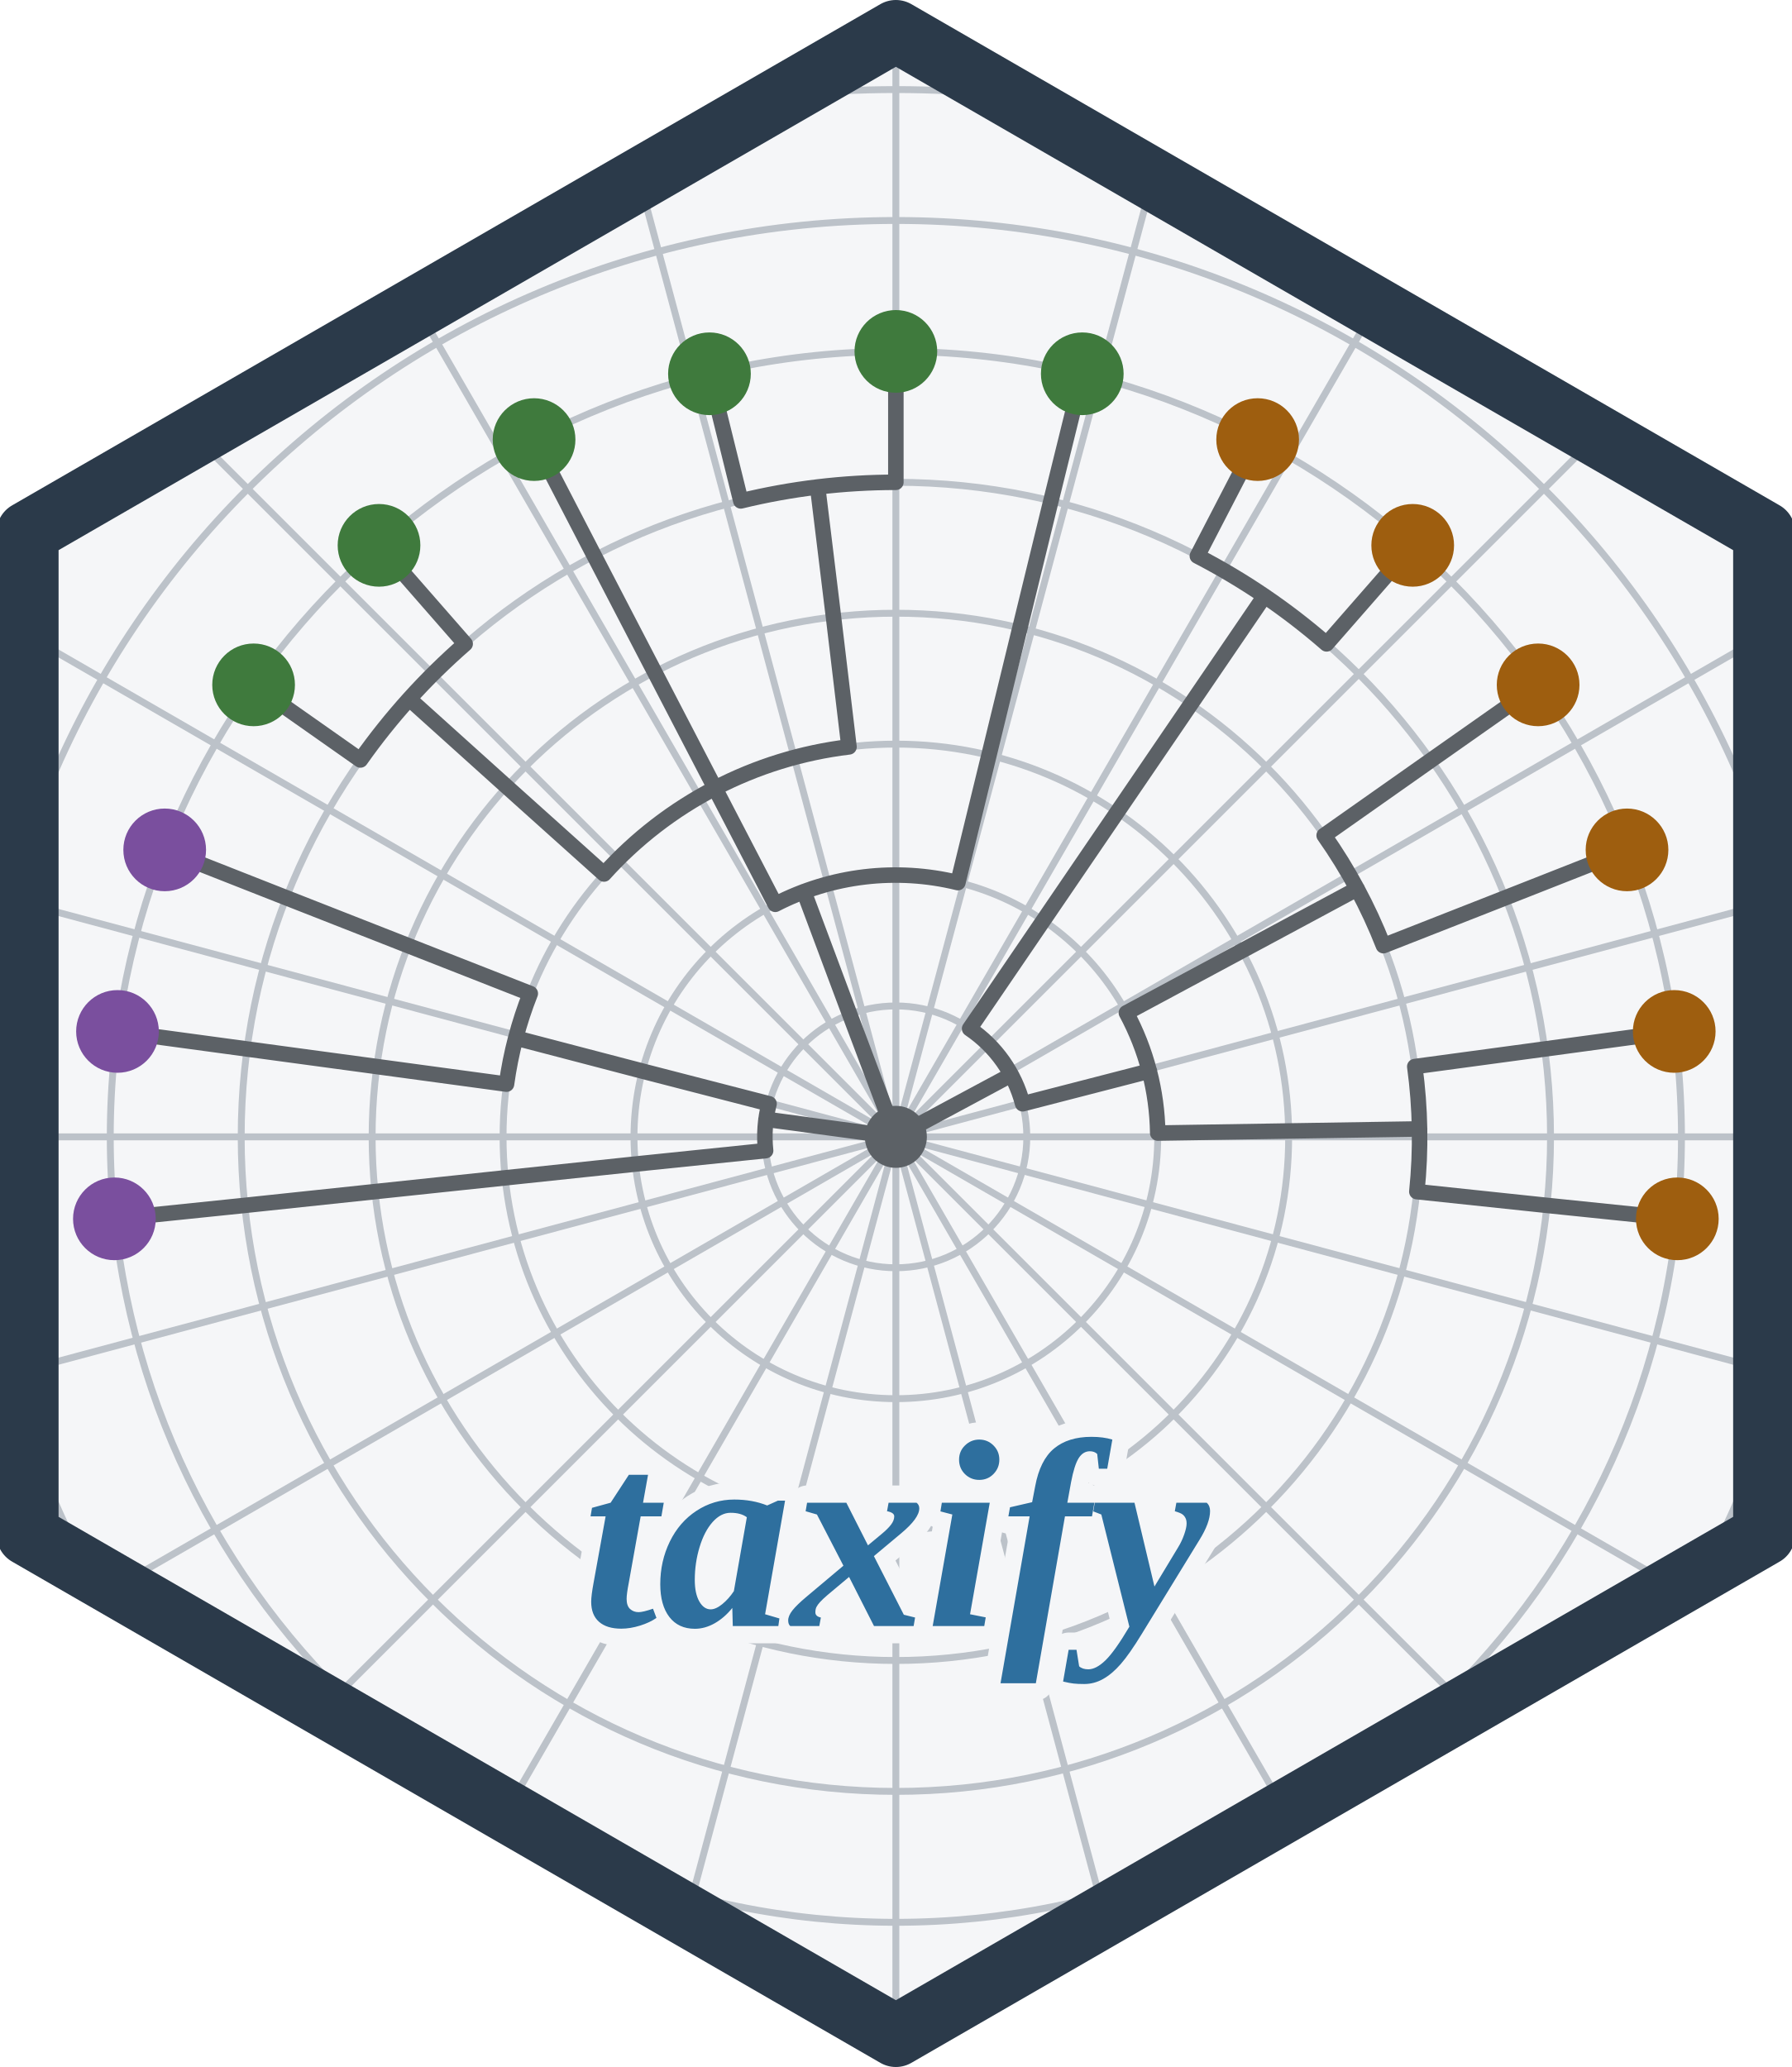
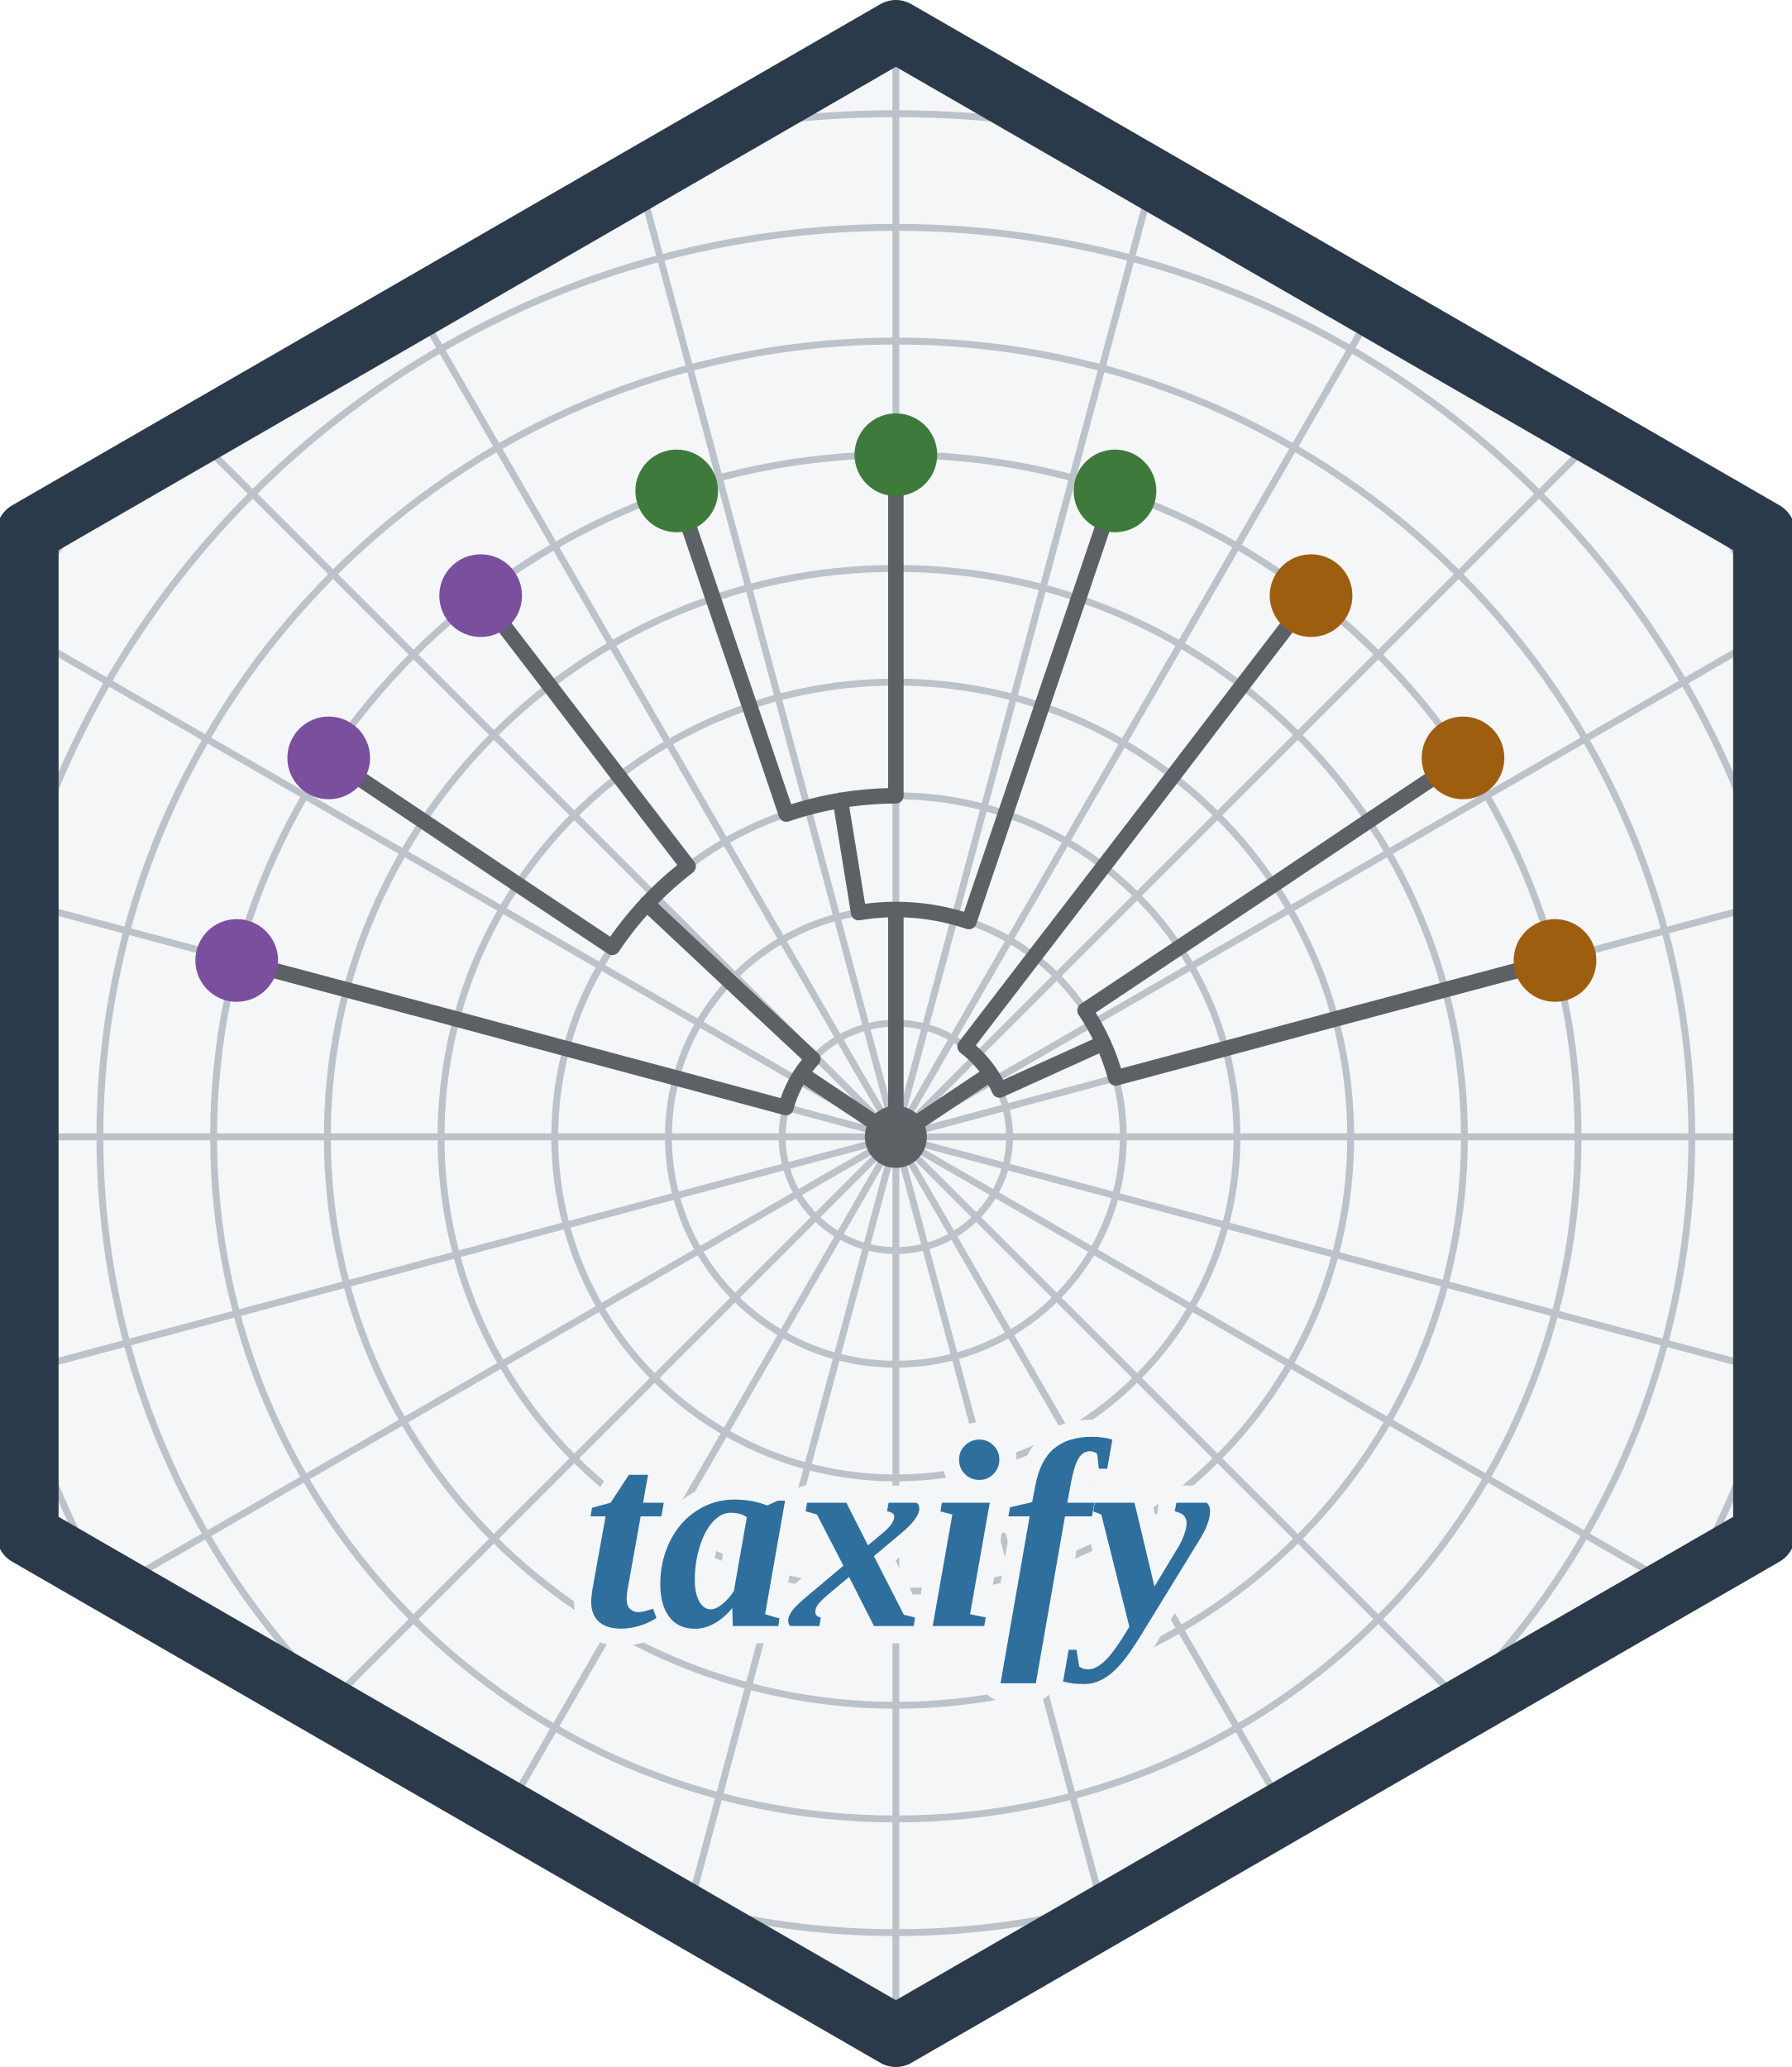
<svg xmlns="http://www.w3.org/2000/svg" viewBox="0 0 520 600" width="520" height="600" role="img" aria-label="taxify logo">
  <style>
.grat { fill: none; stroke: #BCC2C9; stroke-width: 2; }
.branch { fill: none; stroke: #5C6166; stroke-width: 4.5; stroke-linecap: round; }
.still { display: none; }
@media (prefers-reduced-motion: reduce) {
  .moving { display: none; }
  .still { display: inline; } }
</style>
  <defs>
    <clipPath id="inner">
      <polygon points="260.0,12.0 10.6,156.0 10.6,444.0 260.0,588.0 509.4,444.0 509.4,156.0" />
    </clipPath>
  </defs>
  <polygon points="260.0,12.0 10.6,156.0 10.6,444.0 260.0,588.0 509.4,444.0 509.4,156.0" fill="#F5F6F8" />
  <g clip-path="url(#inner)">
-     <path class="grat" d="M222.0,330.0a38,38 0 1 0 76,0a38,38 0 1 0 -76,0M184.0,330.0a76,76 0 1 0 152,0a76,76 0 1 0 -152,0M146.0,330.0a114,114 0 1 0 228,0a114,114 0 1 0 -228,0M108.0,330.0a152,152 0 1 0 304,0a152,152 0 1 0 -304,0M70.0,330.0a190,190 0 1 0 380,0a190,190 0 1 0 -380,0M32.0,330.0a228,228 0 1 0 456,0a228,228 0 1 0 -456,0M-6.0,330.0a266,266 0 1 0 532,0a266,266 0 1 0 -532,0M-44.0,330.0a304,304 0 1 0 608,0a304,304 0 1 0 -608,0M-82.0,330.0a342,342 0 1 0 684,0a342,342 0 1 0 -684,0" />
+     <path class="grat" d="M227.0,330.0a33,33 0 1 0 66,0a33,33 0 1 0 -66,0M194.0,330.0a66,66 0 1 0 132,0a66,66 0 1 0 -132,0M161.0,330.0a99,99 0 1 0 198,0a99,99 0 1 0 -198,0M128.0,330.0a132,132 0 1 0 264,0a132,132 0 1 0 -264,0M95.0,330.0a165,165 0 1 0 330,0a165,165 0 1 0 -330,0M62.0,330.0a198,198 0 1 0 396,0a198,198 0 1 0 -396,0M29.0,330.0a231,231 0 1 0 462,0a231,231 0 1 0 -462,0M-4.0,330.0a264,264 0 1 0 528,0a264,264 0 1 0 -528,0M-37.0,330.0a297,297 0 1 0 594,0a297,297 0 1 0 -594,0" />
    <g class="grat moving">
      <path d="M260.0,330.0L780.0,330.0M260.0,330.0L762.3,195.4M260.0,330.0L710.3,70.0M260.0,330.0L627.7,-37.7M260.0,330.0L520.0,-120.3M260.0,330.0L394.6,-172.3M260.0,330.0L260.0,-190.0M260.0,330.0L125.4,-172.3M260.0,330.0L0.0,-120.3M260.0,330.0L-107.7,-37.7M260.0,330.0L-190.3,70.0M260.0,330.0L-242.3,195.4M260.0,330.0L-260.0,330.0M260.0,330.0L-242.3,464.6M260.0,330.0L-190.3,590.0M260.0,330.0L-107.7,697.7M260.0,330.0L-0.0,780.3M260.0,330.0L125.4,832.3M260.0,330.0L260.0,850.0M260.0,330.0L394.6,832.3M260.0,330.0L520.0,780.3M260.0,330.0L627.7,697.7M260.0,330.0L710.3,590.0M260.0,330.0L762.3,464.6" />
      <animateTransform attributeName="transform" type="rotate" from="0 260.0 330.0" to="-15 260.0 330.0" dur="6s" repeatCount="indefinite" />
    </g>
    <path class="grat still" d="M260.0,330.0L780.0,330.0M260.0,330.0L762.3,195.4M260.0,330.0L710.3,70.0M260.0,330.0L627.7,-37.7M260.0,330.0L520.0,-120.3M260.0,330.0L394.6,-172.3M260.0,330.0L260.0,-190.0M260.0,330.0L125.4,-172.3M260.0,330.0L0.0,-120.3M260.0,330.0L-107.7,-37.7M260.0,330.0L-190.3,70.0M260.0,330.0L-242.3,195.4M260.0,330.0L-260.0,330.0M260.0,330.0L-242.3,464.6M260.0,330.0L-190.3,590.0M260.0,330.0L-107.7,697.7M260.0,330.0L-0.0,780.3M260.0,330.0L125.4,832.3M260.0,330.0L260.0,850.0M260.0,330.0L394.6,832.3M260.0,330.0L520.0,780.3M260.0,330.0L627.7,697.7M260.0,330.0L710.3,590.0M260.0,330.0L762.3,464.6" />
-     <path class="branch" d="M260.0,330.0L222.3,324.9M260.0,330.0L246.6,294.4M260.0,330.0L293.5,312.0M222.2,334.0L184.4,337.9M223.2,320.4L186.4,310.9M246.6,294.4L233.3,258.8M281.4,298.6L302.8,267.2M296.8,320.4L333.6,310.9M222.2,334.0A38,38 0 0 1 223.2,320.4M281.4,298.6A38,38 0 0 1 296.8,320.4M184.4,337.9L146.6,341.9M186.4,310.9L149.7,301.3M225.0,262.5L207.5,228.8M278.0,256.2L287.0,219.3M302.8,267.2L324.2,235.8M326.9,294.0L360.4,276.0M336.0,328.9L374.0,328.3M225.0,262.5A76,76 0 0 1 278.0,256.2M326.9,294.0A76,76 0 0 1 336.0,328.9M146.6,341.9L108.8,345.9M147.0,314.7L109.4,309.6M153.9,288.4L118.5,274.5M175.3,253.7L147.0,228.3M207.5,228.8L190.0,195.1M246.4,216.8L241.9,179.1M287.0,219.3L296.0,182.3M324.2,235.8L345.6,204.4M360.4,276.0L393.9,258.0M374.0,328.3L412.0,327.7M147.0,314.7A114,114 0 0 1 153.9,288.4M175.3,253.7A114,114 0 0 1 246.4,216.8M108.8,345.9L71.0,349.9M109.4,309.6L71.7,304.5M118.5,274.5L83.1,260.6M147.0,228.3L118.8,202.9M190.0,195.1L172.5,161.4M241.9,179.1L237.3,141.4M296.0,182.3L305.0,145.4M345.6,204.4L367.0,173.0M384.3,242.5L415.4,220.6M401.5,274.5L436.9,260.6M410.6,309.6L448.3,304.5M411.2,345.9L449.0,349.9M384.3,242.5A152,152 0 0 1 401.5,274.5M410.6,309.6A152,152 0 0 1 411.2,345.9M71.0,349.9L33.2,353.8M71.7,304.5L34.1,299.4M83.1,260.6L47.8,246.7M104.6,220.6L73.6,198.8M135.0,186.9L110.0,158.3M172.5,161.4L155.0,127.6M215.0,145.4L205.9,108.5M260.0,140.0L260.0,102.0M305.0,145.4L314.1,108.5M347.5,161.4L365.0,127.6M385.0,186.9L410.0,158.3M415.4,220.6L446.4,198.8M436.9,260.6L472.2,246.7M448.3,304.5L485.9,299.4M449.0,349.9L486.8,353.8M104.6,220.6A190,190 0 0 1 135.0,186.9M215.0,145.4A190,190 0 0 1 260.0,140.0M347.5,161.4A190,190 0 0 1 385.0,186.9" />
+     <path class="branch" d="M260.0,330.0L232.6,311.7M260.0,330.0L260.0,297.0M260.0,330.0L287.4,311.7M228.1,321.5L196.2,312.9M235.9,307.4L211.8,284.9M260.0,297.0L260.0,264.0M280.1,303.8L300.2,277.6M290.1,316.4L320.1,302.8M228.1,321.5A33,33 0 0 1 235.9,307.4M280.1,303.8A33,33 0 0 1 290.1,316.4M196.2,312.9L164.4,304.4M211.8,284.9L187.7,262.3M249.2,264.9L243.9,232.3M281.2,267.5L291.8,236.3M300.2,277.6L320.3,251.5M314.9,293.3L342.3,275.0M323.8,312.9L355.6,304.4M249.2,264.9A66,66 0 0 1 281.2,267.5M314.9,293.3A66,66 0 0 1 323.8,312.9M164.4,304.4L132.5,295.8M177.7,275.0L150.2,256.7M199.7,251.5L179.6,225.3M228.2,236.3L217.6,205.0M260.0,231.0L260.0,198.0M291.8,236.3L302.4,205.0M320.3,251.5L340.4,225.3M342.3,275.0L369.8,256.7M355.6,304.4L387.5,295.8M177.7,275.0A99,99 0 0 1 199.7,251.5M228.2,236.3A99,99 0 0 1 260.0,231.0M132.5,295.8L100.6,287.3M150.2,256.7L122.8,238.3M179.6,225.3L159.6,199.1M217.6,205.0L207.0,173.8M260.0,198.0L260.0,165.0M302.4,205.0L313.0,173.8M340.4,225.3L360.4,199.1M369.8,256.7L397.2,238.3M387.5,295.8L419.4,287.3M100.6,287.3L68.7,278.8M122.8,238.3L95.4,220.0M159.6,199.1L139.5,172.9M207.0,173.8L196.4,142.5M260.0,165.0L260.0,132.0M313.0,173.8L323.6,142.5M360.4,199.1L380.5,172.9M397.2,238.3L424.6,220.0M419.4,287.3L451.3,278.8" />
    <circle cx="260.0" cy="330.0" r="9" fill="#5C6166" />
    <g class="moving">
-       <circle cx="33.2" cy="353.8" r="12" fill="#7A4F9E">
+       <circle cx="68.7" cy="278.8" r="12" fill="#7A4F9E">
        <animate attributeName="r" values="12;14.4;12" dur="3s" begin="-1.85s" repeatCount="indefinite" calcMode="spline" keyTimes="0;0.5;1" keySplines="0.45 0 0.55 1;0.45 0 0.55 1" />
      </circle>
-       <circle cx="34.1" cy="299.4" r="12" fill="#7A4F9E">
+       <circle cx="95.4" cy="220.0" r="12" fill="#7A4F9E">
        <animate attributeName="r" values="12;14.4;12" dur="3s" begin="-0.71s" repeatCount="indefinite" calcMode="spline" keyTimes="0;0.5;1" keySplines="0.45 0 0.55 1;0.45 0 0.55 1" />
      </circle>
-       <circle cx="47.8" cy="246.7" r="12" fill="#7A4F9E">
+       <circle cx="139.5" cy="172.9" r="12" fill="#7A4F9E">
        <animate attributeName="r" values="12;14.4;12" dur="3s" begin="-2.56s" repeatCount="indefinite" calcMode="spline" keyTimes="0;0.5;1" keySplines="0.45 0 0.55 1;0.45 0 0.55 1" />
      </circle>
-       <circle cx="73.6" cy="198.8" r="12" fill="#3F7A3D">
+       <circle cx="196.4" cy="142.5" r="12" fill="#3F7A3D">
        <animate attributeName="r" values="12;14.4;12" dur="3s" begin="-1.42s" repeatCount="indefinite" calcMode="spline" keyTimes="0;0.5;1" keySplines="0.45 0 0.55 1;0.45 0 0.55 1" />
      </circle>
-       <circle cx="110.0" cy="158.3" r="12" fill="#3F7A3D">
+       <circle cx="260.0" cy="132.0" r="12" fill="#3F7A3D">
        <animate attributeName="r" values="12;14.4;12" dur="3s" begin="-0.27s" repeatCount="indefinite" calcMode="spline" keyTimes="0;0.5;1" keySplines="0.45 0 0.55 1;0.45 0 0.55 1" />
      </circle>
-       <circle cx="155.0" cy="127.6" r="12" fill="#3F7A3D">
+       <circle cx="323.6" cy="142.5" r="12" fill="#3F7A3D">
        <animate attributeName="r" values="12;14.4;12" dur="3s" begin="-2.12s" repeatCount="indefinite" calcMode="spline" keyTimes="0;0.5;1" keySplines="0.45 0 0.55 1;0.45 0 0.55 1" />
      </circle>
-       <circle cx="205.9" cy="108.5" r="12" fill="#3F7A3D">
+       <circle cx="380.5" cy="172.9" r="12" fill="#9E5E0F">
        <animate attributeName="r" values="12;14.4;12" dur="3s" begin="-0.98s" repeatCount="indefinite" calcMode="spline" keyTimes="0;0.5;1" keySplines="0.45 0 0.55 1;0.45 0 0.55 1" />
      </circle>
-       <circle cx="260.0" cy="102.0" r="12" fill="#3F7A3D">
+       <circle cx="424.6" cy="220.0" r="12" fill="#9E5E0F">
        <animate attributeName="r" values="12;14.4;12" dur="3s" begin="-2.83s" repeatCount="indefinite" calcMode="spline" keyTimes="0;0.5;1" keySplines="0.45 0 0.55 1;0.45 0 0.55 1" />
      </circle>
-       <circle cx="314.1" cy="108.5" r="12" fill="#3F7A3D">
+       <circle cx="451.3" cy="278.8" r="12" fill="#9E5E0F">
        <animate attributeName="r" values="12;14.4;12" dur="3s" begin="-1.69s" repeatCount="indefinite" calcMode="spline" keyTimes="0;0.5;1" keySplines="0.45 0 0.55 1;0.45 0 0.55 1" />
-       </circle>
-       <circle cx="365.0" cy="127.6" r="12" fill="#9E5E0F">
-         <animate attributeName="r" values="12;14.4;12" dur="3s" begin="-0.54s" repeatCount="indefinite" calcMode="spline" keyTimes="0;0.5;1" keySplines="0.45 0 0.55 1;0.45 0 0.55 1" />
-       </circle>
-       <circle cx="410.0" cy="158.3" r="12" fill="#9E5E0F">
-         <animate attributeName="r" values="12;14.4;12" dur="3s" begin="-2.40s" repeatCount="indefinite" calcMode="spline" keyTimes="0;0.5;1" keySplines="0.45 0 0.55 1;0.45 0 0.55 1" />
-       </circle>
-       <circle cx="446.4" cy="198.8" r="12" fill="#9E5E0F">
-         <animate attributeName="r" values="12;14.4;12" dur="3s" begin="-1.25s" repeatCount="indefinite" calcMode="spline" keyTimes="0;0.5;1" keySplines="0.45 0 0.55 1;0.45 0 0.55 1" />
-       </circle>
-       <circle cx="472.2" cy="246.7" r="12" fill="#9E5E0F">
-         <animate attributeName="r" values="12;14.4;12" dur="3s" begin="-0.10s" repeatCount="indefinite" calcMode="spline" keyTimes="0;0.5;1" keySplines="0.45 0 0.55 1;0.45 0 0.55 1" />
-       </circle>
-       <circle cx="485.9" cy="299.4" r="12" fill="#9E5E0F">
-         <animate attributeName="r" values="12;14.4;12" dur="3s" begin="-1.96s" repeatCount="indefinite" calcMode="spline" keyTimes="0;0.5;1" keySplines="0.45 0 0.55 1;0.45 0 0.55 1" />
-       </circle>
-       <circle cx="486.8" cy="353.8" r="12" fill="#9E5E0F">
-         <animate attributeName="r" values="12;14.4;12" dur="3s" begin="-0.81s" repeatCount="indefinite" calcMode="spline" keyTimes="0;0.5;1" keySplines="0.45 0 0.55 1;0.45 0 0.55 1" />
      </circle>
    </g>
    <g class="still">
-       <circle cx="33.2" cy="353.8" r="12" fill="#7A4F9E" />
-       <circle cx="34.1" cy="299.4" r="12" fill="#7A4F9E" />
-       <circle cx="47.8" cy="246.7" r="12" fill="#7A4F9E" />
-       <circle cx="73.6" cy="198.8" r="12" fill="#3F7A3D" />
-       <circle cx="110.0" cy="158.3" r="12" fill="#3F7A3D" />
-       <circle cx="155.0" cy="127.6" r="12" fill="#3F7A3D" />
-       <circle cx="205.9" cy="108.5" r="12" fill="#3F7A3D" />
-       <circle cx="260.0" cy="102.0" r="12" fill="#3F7A3D" />
-       <circle cx="314.1" cy="108.5" r="12" fill="#3F7A3D" />
-       <circle cx="365.0" cy="127.6" r="12" fill="#9E5E0F" />
-       <circle cx="410.0" cy="158.3" r="12" fill="#9E5E0F" />
-       <circle cx="446.4" cy="198.8" r="12" fill="#9E5E0F" />
-       <circle cx="472.2" cy="246.7" r="12" fill="#9E5E0F" />
-       <circle cx="485.9" cy="299.4" r="12" fill="#9E5E0F" />
-       <circle cx="486.8" cy="353.8" r="12" fill="#9E5E0F" />
+       <circle cx="68.7" cy="278.8" r="12" fill="#7A4F9E" />
+       <circle cx="95.4" cy="220.0" r="12" fill="#7A4F9E" />
+       <circle cx="139.5" cy="172.9" r="12" fill="#7A4F9E" />
+       <circle cx="196.4" cy="142.5" r="12" fill="#3F7A3D" />
+       <circle cx="260.0" cy="132.0" r="12" fill="#3F7A3D" />
+       <circle cx="323.6" cy="142.5" r="12" fill="#3F7A3D" />
+       <circle cx="380.5" cy="172.9" r="12" fill="#9E5E0F" />
+       <circle cx="424.6" cy="220.0" r="12" fill="#9E5E0F" />
+       <circle cx="451.3" cy="278.8" r="12" fill="#9E5E0F" />
    </g>
    <text x="260.0" y="472" text-anchor="middle" font-family="Georgia, 'Times New Roman', serif" font-style="italic" font-weight="bold" font-size="78" fill="#2E6F9E" stroke="#F5F6F8" stroke-width="10" stroke-linejoin="round" paint-order="stroke">taxify</text>
  </g>
  <polygon points="260.0,9.0 8.0,154.5 8.0,445.5 260.0,591.0 512.0,445.5 512.0,154.5" fill="none" stroke="#2B3A4A" stroke-width="18" stroke-linejoin="round" />
</svg>
